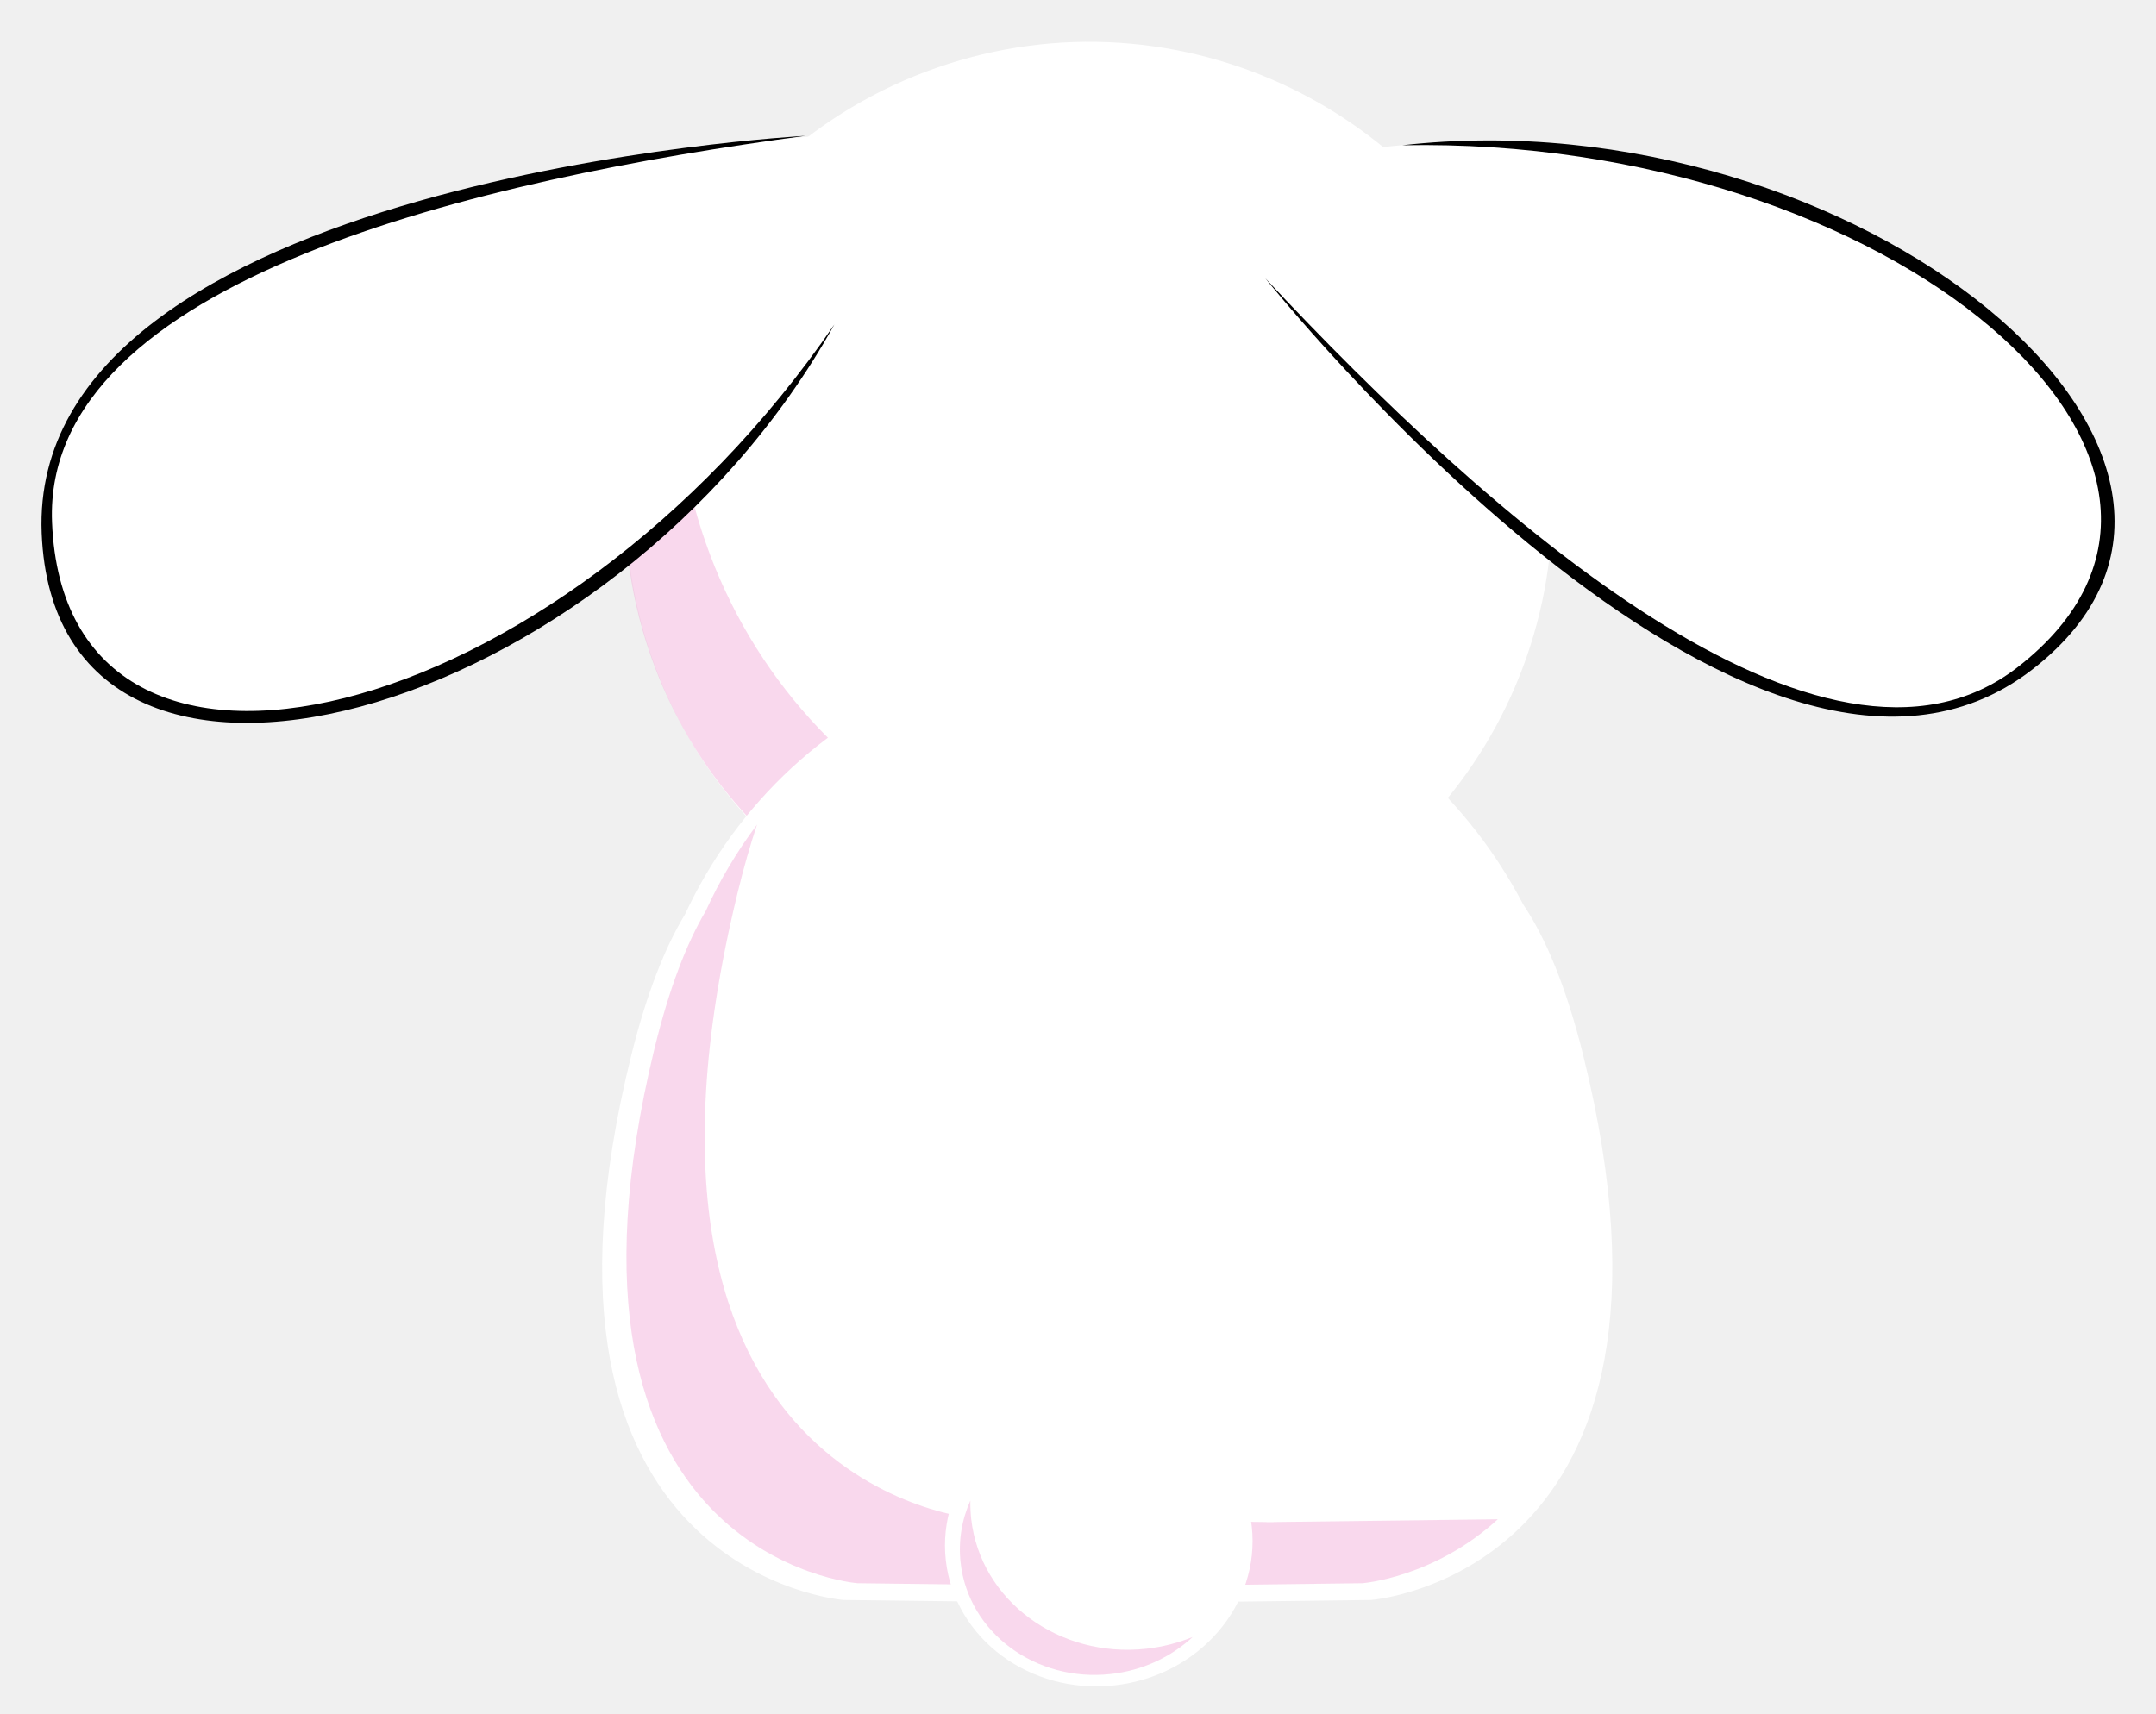
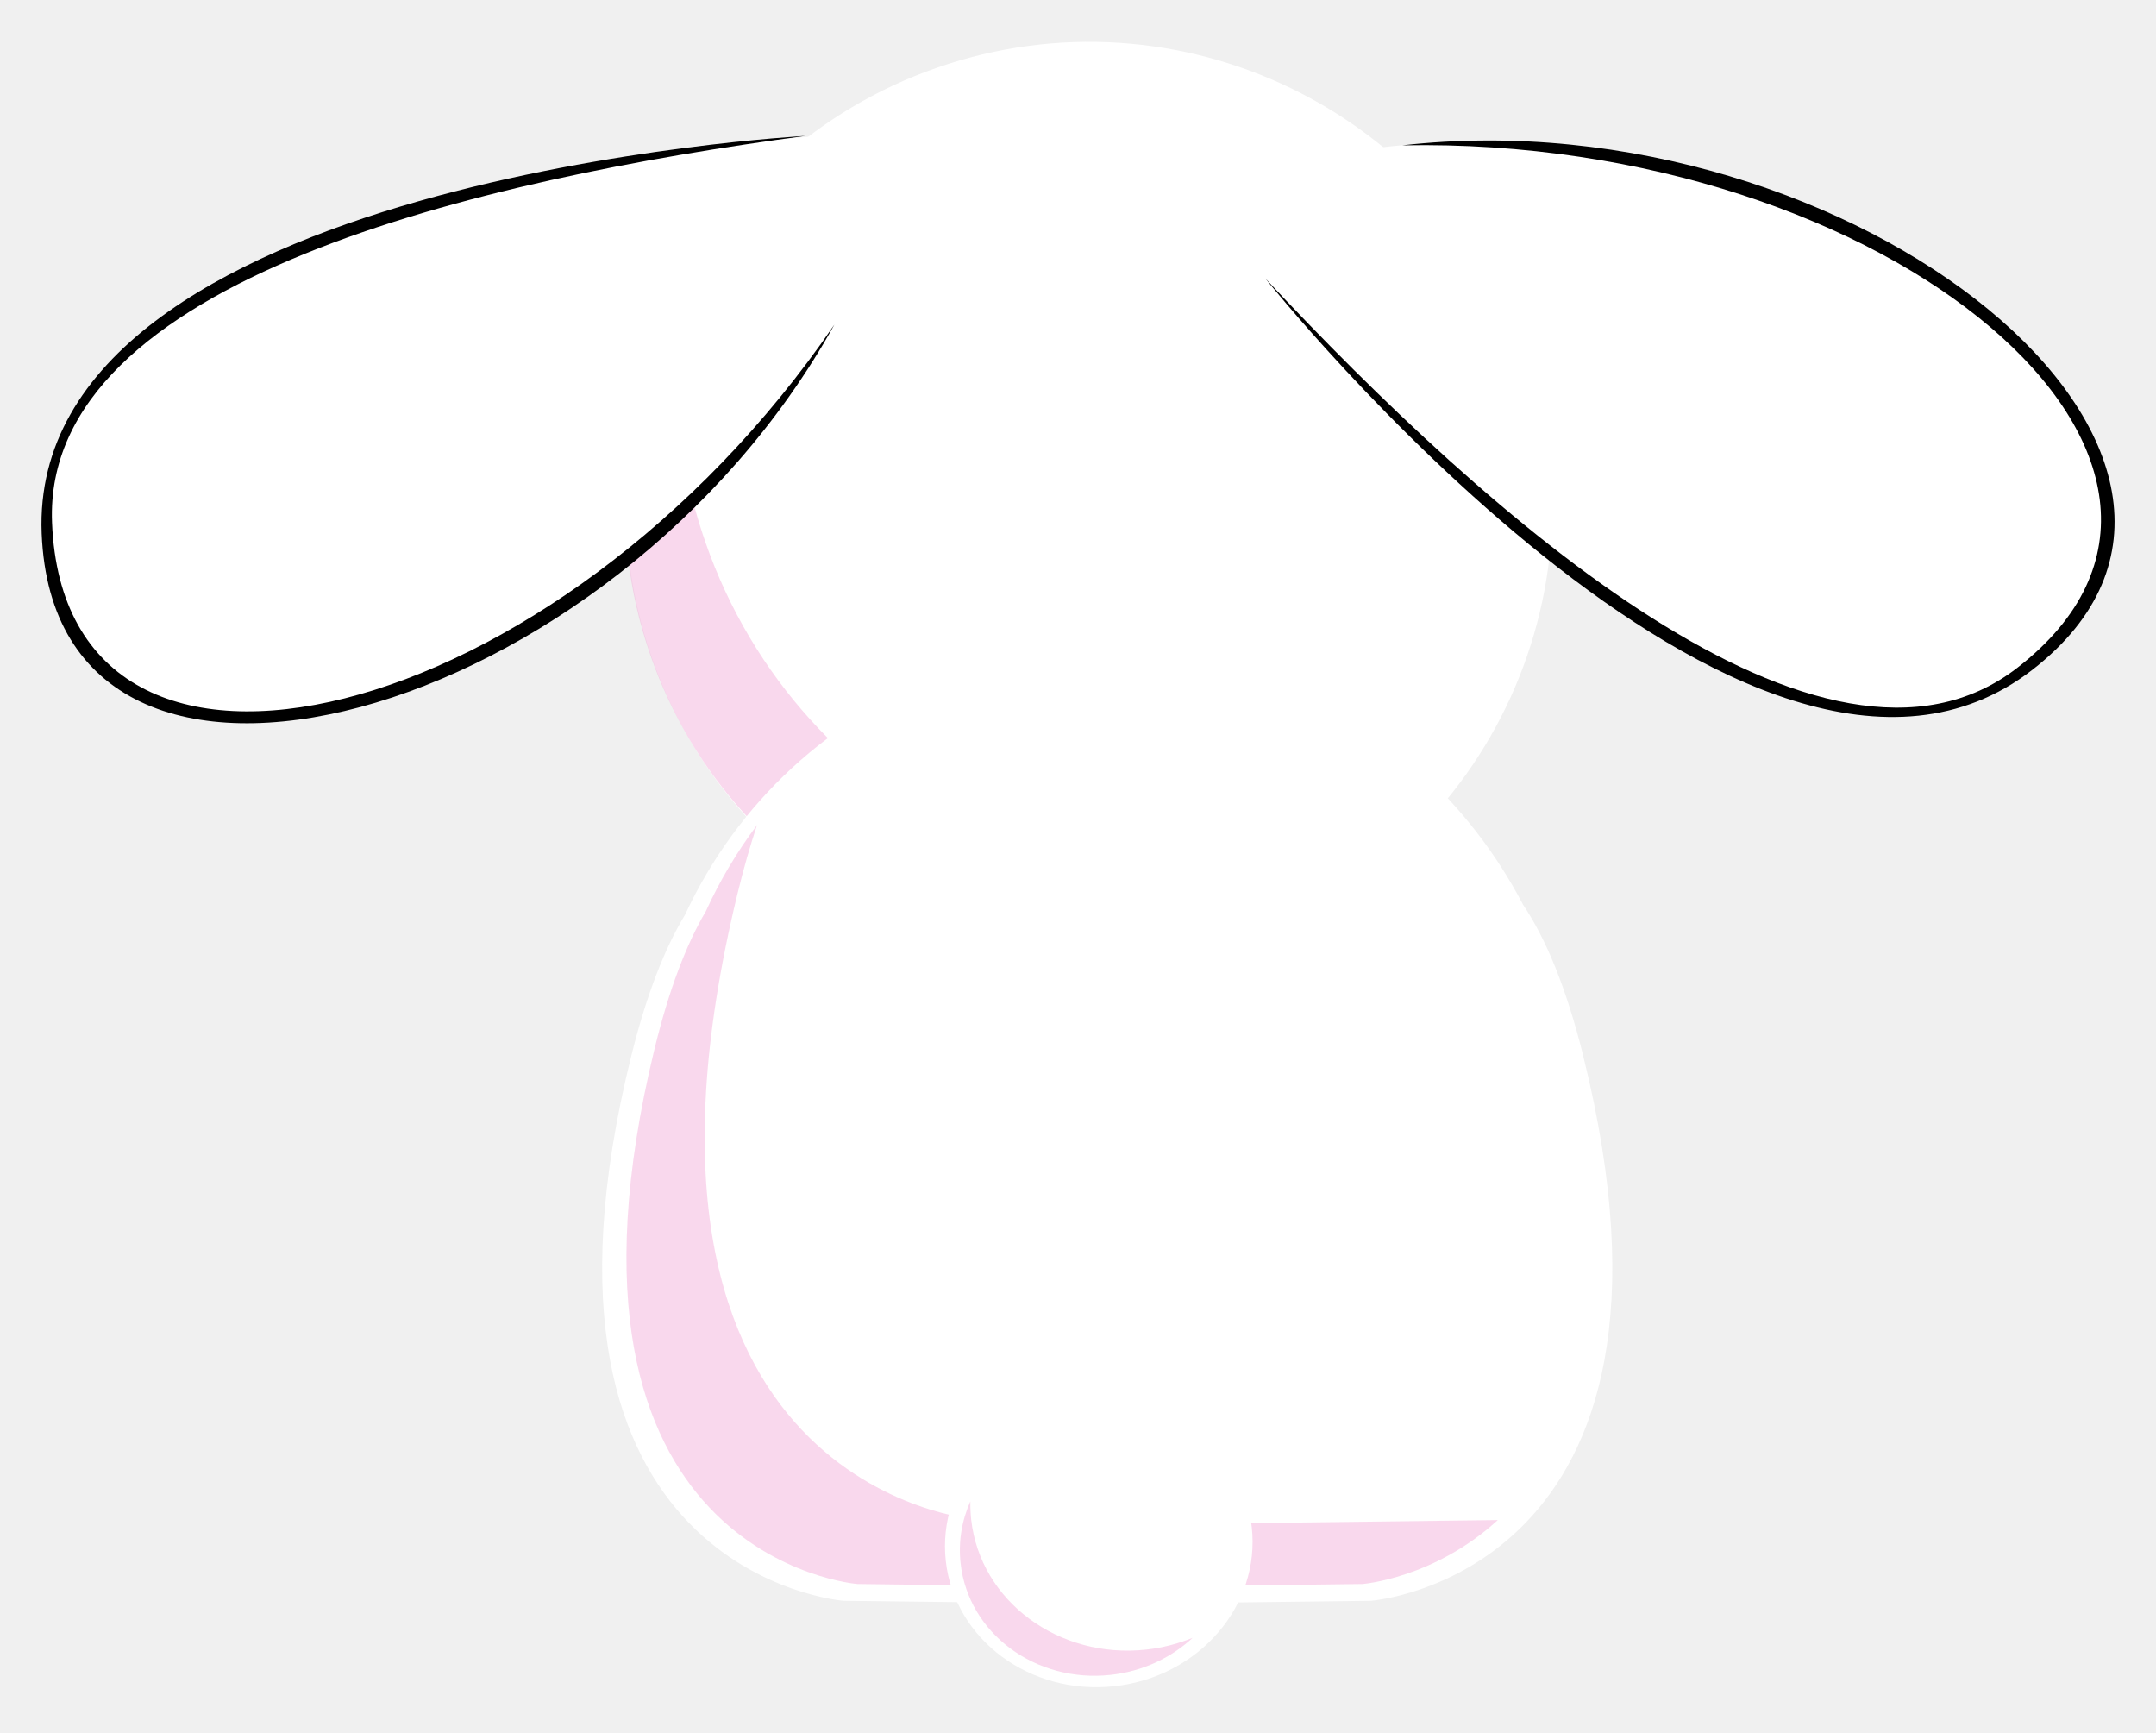
- <svg xmlns="http://www.w3.org/2000/svg" viewBox="1171.9 485.77 388.62 308.96">
+ <svg xmlns="http://www.w3.org/2000/svg" viewBox="1171.9 485.77 388.62 312.24">
  <defs>
    <style>
      .st0 {
        fill: #231f20;
      }
      .st1, .st2 {
        opacity: .5;
      }
      .st1, .st3 {
        fill: #f3b2db;
      }
      .st4 {
        font-family: MyriadPro-Regular, 'Myriad Pro';
        font-size: 99.48px;
      }
      .st2, .st5, .st6, .st7, .st8 {
        fill: #fff;
      }
      .st9, .st10 {
        fill: none;
      }
      .st11 {
        fill: #6c2b3d;
      }
    </style>
  </defs>
  <g>
    <path class="st6 kv0" d="M1447.07,549.4c15.14,43.54-7.89,91.12-51.44,106.25-43.54,15.14-91.12-7.89-106.25-51.44-15.14-43.55,7.89-91.12,51.44-106.25,43.54-15.14,91.12,7.89,106.25,51.44Z" />
    <path class="st1" d="M1299.03,583.41c-5.54-15.93-6.52-32.34-3.64-47.81-11.4,20.06-14.43,44.74-6.25,68.25,15.04,43.27,62.31,66.15,105.58,51.11,9.8-3.41,18.56-8.47,26.06-14.77-.84.32-1.69.63-2.55.93-48.85,16.98-102.22-8.85-119.2-57.7Z" />
    <path class="st5" d="M1321.33,510.11s-140.95,9.13-140.71,69.03c.27,67.36,110.83,31.85,147.33-45.56" />
    <path d="M1181.28,579.94c-1.75-43.91,77.77-61.94,135.81-69.68,0,0-140.23,7.55-137.68,71.64,2.46,61.89,103.11,34.07,142.89-37.63-49.67,72.7-138.66,95-141.02,35.67Z" />
    <path class="st5" d="M1397.39,532.56s89.23,109.5,137.87,74.54c54.7-39.31-38.37-108.74-122.6-93.56" />
    <path d="M1535.52,606.11c-34.75,26.9-95.57-27.4-135.55-70.17,0,0,87.52,109.83,138.23,70.56,48.98-37.92-32.09-103.75-113.56-94.54,88.03-1.72,157.83,57.8,110.88,94.15Z" />
    <path class="st7 kv1" d="M1457.25,675.92c-3.05-12.22-6.72-21.03-10.82-27.12-19.43-37.22-62.96-55.79-102.9-41.91-22.1,7.68-38.89,23.84-48.16,43.74-3.63,5.99-6.9,14.25-9.65,25.29-23.34,93.65,38.22,98.32,38.22,98.32l46.94.57h0s.6,0,.6,0h.6s0,0,0,0l46.94-.57s61.56-4.67,38.22-98.32Z" />
    <path class="st1" d="M1401.49,760.21h-.67s-.67,0-.67,0v-.02s-52.54-.65-52.54-.65c0,0-68.9-5.36-42.78-112.7,1.1-4.54,2.28-8.66,3.53-12.4-3.62,4.83-6.73,10.05-9.25,15.58-3.47,5.87-6.6,13.97-9.24,24.8-22.34,91.82,36.59,96.4,36.59,96.4l44.94.56h0s.57,0,.57,0h.57s0,0,0,0l44.94-.56s12.95-1.01,24.4-11.53l-40.4.5v.02Z" />
    <path class="st7 kv2" d="M1342.38,767.08c1.57,14.14,15.19,24.24,30.42,22.55,15.23-1.69,26.3-14.53,24.73-28.67-1.57-14.14-15.19-24.24-30.42-22.55-15.23,1.69-26.3,14.53-24.73,28.67Z" />
    <path class="st1" d="M1346.96,759.62c-.12-1.11-.17-2.22-.15-3.31-1.54,3.45-2.2,7.27-1.76,11.21,1.4,12.59,13.52,21.57,27.07,20.07,5.79-.64,10.91-3.1,14.76-6.68-2.59,1.06-5.39,1.79-8.33,2.12-15.81,1.76-29.95-8.73-31.59-23.41Z" />
  </g>
</svg>
